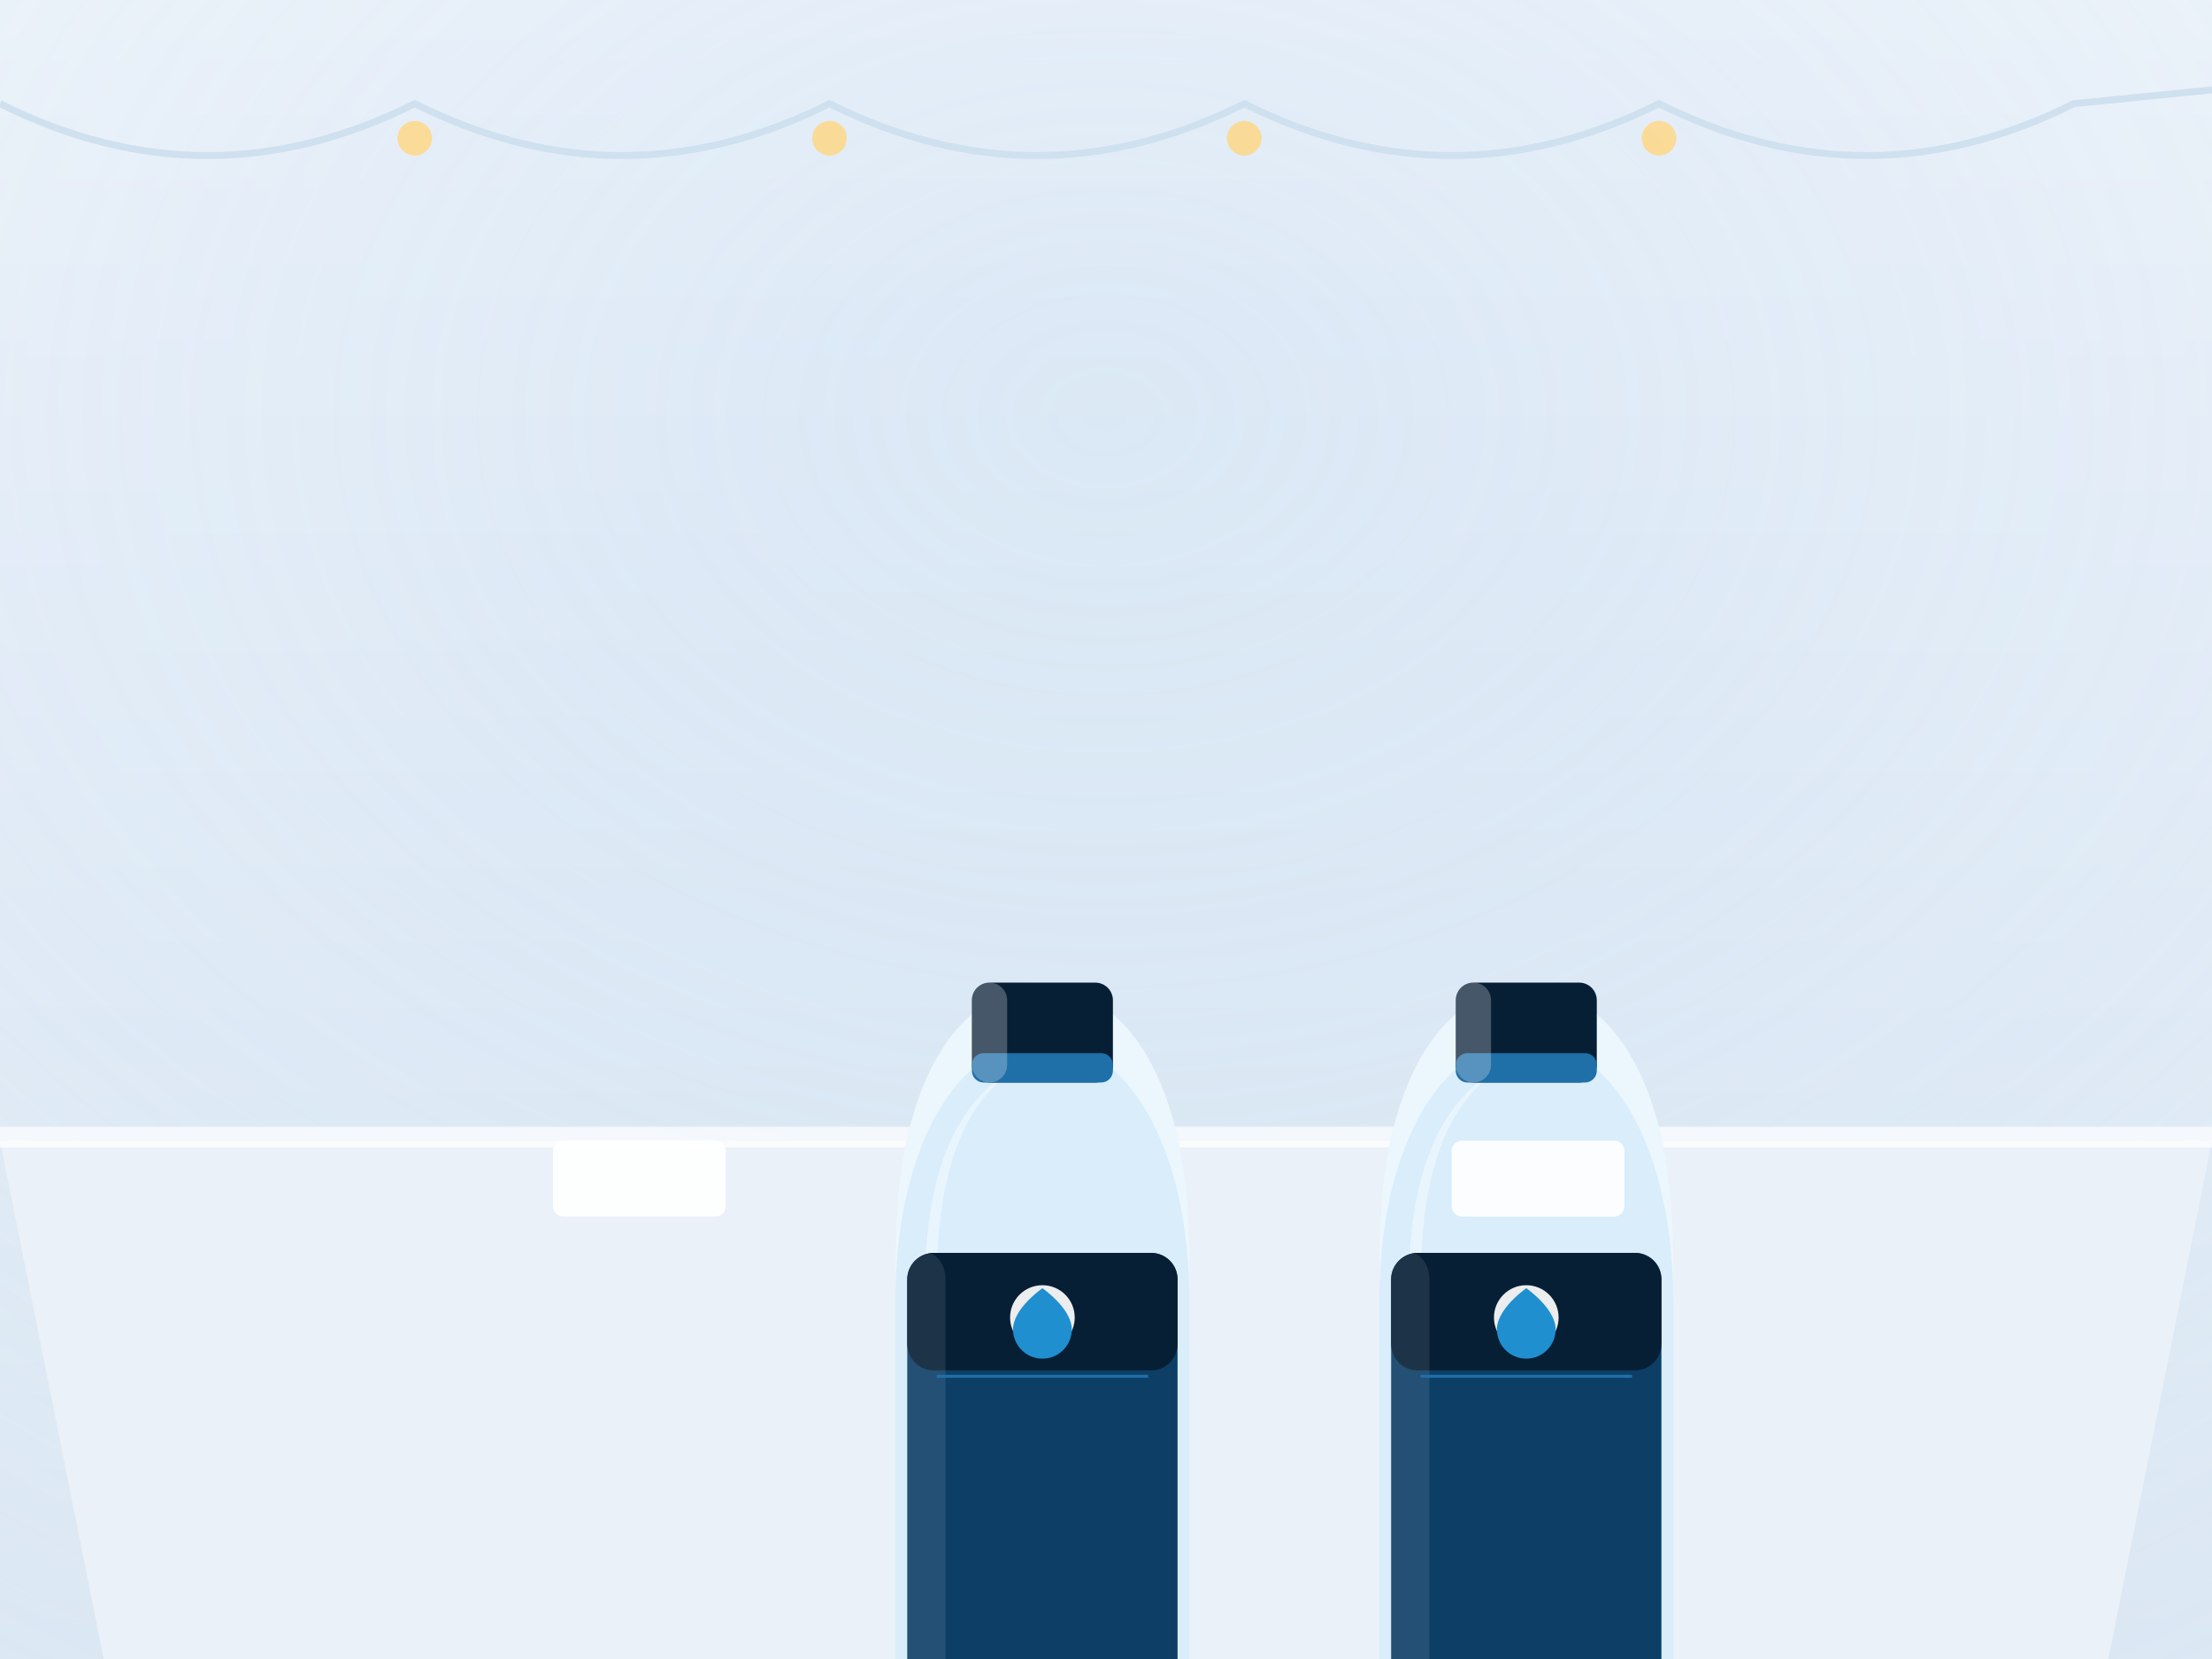
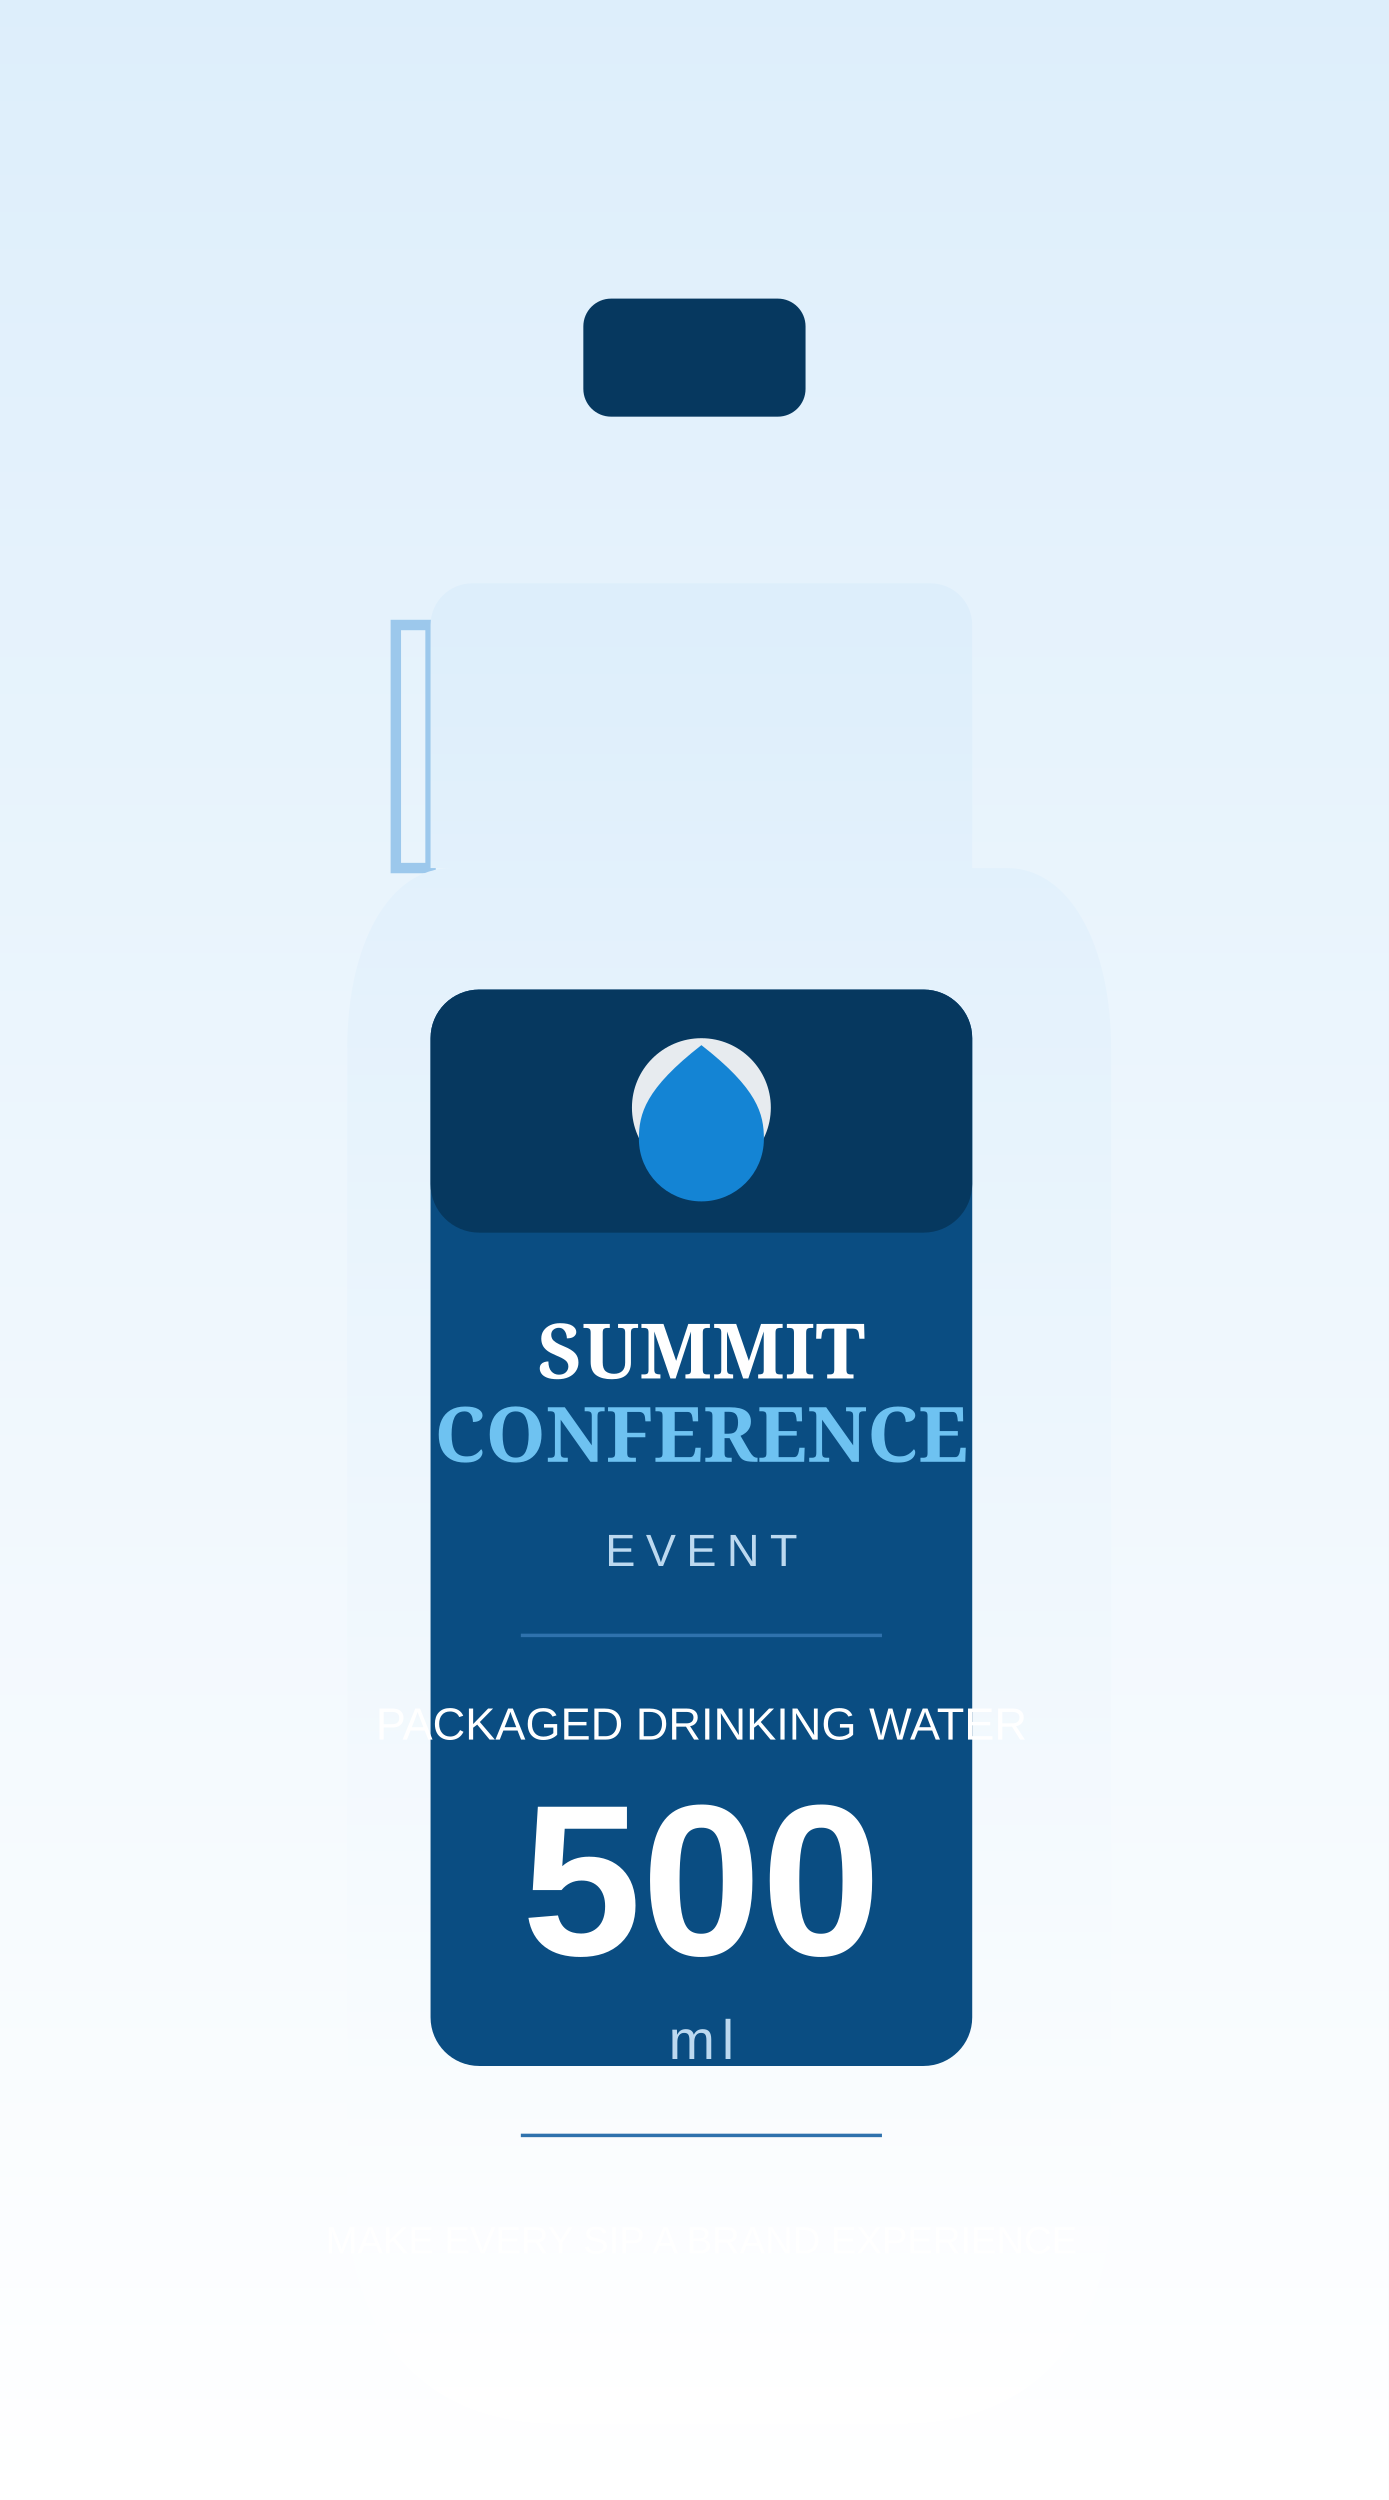
- <svg xmlns="http://www.w3.org/2000/svg" viewBox="0 0 640 480" role="img" aria-label="BRANDSIP branded bottles at an event reception">
+ <svg xmlns="http://www.w3.org/2000/svg" viewBox="0 0 400 720" width="400" height="720" role="img" aria-label="Event branded water bottle">
  <defs>
-     <linearGradient id="evbg" x1="0" y1="0" x2="0" y2="1">
-       <stop offset="0" stop-color="#f2f6fb" />
-       <stop offset="1" stop-color="#dce8f4" />
+     <linearGradient id="sk" x1="0" y1="0" x2="0" y2="1">
+       <stop offset="0" stop-color="#ddeefb" />
+       <stop offset="1" stop-color="#ffffff" />
    </linearGradient>
-     <radialGradient id="evwarm" cx="0.5" cy="0.25" r="0.9">
-       <stop offset="0" stop-color="#9cc3e8" stop-opacity="0.22" />
-       <stop offset="1" stop-color="#9cc3e8" stop-opacity="0" />
-     </radialGradient>
  </defs>
-   <rect width="640" height="480" fill="url(#evbg)" />
-   <rect width="640" height="480" fill="url(#evwarm)" />
-   <path d="M0 30 Q60 60 120 30 Q180 60 240 30 Q300 60 360 30 Q420 60 480 30 Q540 60 600 30 L640 26" stroke="#cfe0ef" stroke-width="2" fill="none" />
-   <circle cx="120" cy="40" r="5" fill="#ffd780" opacity="0.8" />
-   <circle cx="240" cy="40" r="5" fill="#ffd780" opacity="0.8" />
-   <circle cx="360" cy="40" r="5" fill="#ffd780" opacity="0.8" />
-   <circle cx="480" cy="40" r="5" fill="#ffd780" opacity="0.8" />
-   <path d="M0 330 L640 330 L610 480 L30 480 Z" fill="#eaf1f8" />
-   <rect x="0" y="326" width="640" height="6" fill="#ffffff" opacity="0.7" />
-   <g transform="translate(220,150) scale(0.85)">
-     <ellipse cx="96" cy="640" rx="95" ry="20" fill="#0a2f4d" opacity="0.18" />
-     <path d="M46 250 c0 -52 18 -90 50 -90 c32 0 50 38 50 90 l0 330 c0 38 -20 64 -50 64 c-30 0 -50 -26 -50 -64 z" fill="#d9edfb" />
-     <path d="M46 250 c0 -52 18 -90 50 -90 c32 0 50 38 50 90 l0 16 c0 -50 -20 -88 -50 -88 c-30 0 -50 38 -50 88 z" fill="#ffffff" opacity="0.5" />
-     <path d="M56 262 c0 -42 12 -72 44 -80 c-30 8 -40 38 -40 80 l0 280 c0 22 6 36 20 46 c-18 -8 -24 -26 -24 -46 z" fill="#ffffff" opacity="0.42" />
-     <path d="M50 500 l92 0 l0 130 c0 36 -18 58 -46 58 c-28 0 -46 -22 -46 -58 z" fill="#a9dffb" opacity="0.85" />
-     <ellipse cx="96" cy="498" rx="46" ry="6" fill="#ffffff" opacity="0.7" />
-     <rect x="72" y="158" width="48" height="34" rx="6" fill="#071f35" />
-     <rect x="72" y="182" width="48" height="10" rx="4" fill="#1f6fa8" />
-     <rect x="72" y="158" width="12" height="34" rx="6" fill="#ffffff" opacity="0.25" />
-     <rect x="50" y="250" width="92" height="230" rx="9" fill="#0d3f66" />
-     <rect x="50" y="250" width="92" height="40" rx="9" fill="#071f35" />
-     <circle cx="96" cy="272" r="11" fill="#ffffff" opacity="0.92" />
-     <path d="M96 262 c8 6 10 11 10 14 a10 10 0 0 1 -20 0 c0 -3 2 -8 10 -14 z" fill="#1f8fd0" />
-     <rect x="50" y="250" width="13" height="230" rx="9" fill="#ffffff" opacity="0.09" />
-     <line x1="60" y1="292" x2="132" y2="292" stroke="#1f6fa8" stroke-width="1" />
-     <text font-family="Inter,Arial,sans-serif" font-weight="800" font-size="11" fill="#ffffff" x="96" y="415" text-anchor="middle">MAKE EVERY</text>
-     <text font-family="Inter,Arial,sans-serif" font-weight="800" font-size="11" fill="#ffffff" x="96" y="430" text-anchor="middle">SIP A BRAND</text>
-     <text font-family="Inter,Arial,sans-serif" font-weight="800" font-size="11" fill="#7cc4f5" x="96" y="446" text-anchor="middle">EXPERIENCE</text>
-   </g>
-   <g transform="translate(360,150) scale(0.85)">
-     <ellipse cx="96" cy="640" rx="95" ry="20" fill="#0a2f4d" opacity="0.18" />
-     <path d="M46 250 c0 -52 18 -90 50 -90 c32 0 50 38 50 90 l0 330 c0 38 -20 64 -50 64 c-30 0 -50 -26 -50 -64 z" fill="#d9edfb" />
-     <path d="M46 250 c0 -52 18 -90 50 -90 c32 0 50 38 50 90 l0 16 c0 -50 -20 -88 -50 -88 c-30 0 -50 38 -50 88 z" fill="#ffffff" opacity="0.5" />
-     <path d="M56 262 c0 -42 12 -72 44 -80 c-30 8 -40 38 -40 80 l0 280 c0 22 6 36 20 46 c-18 -8 -24 -26 -24 -46 z" fill="#ffffff" opacity="0.42" />
-     <path d="M50 500 l92 0 l0 130 c0 36 -18 58 -46 58 c-28 0 -46 -22 -46 -58 z" fill="#a9dffb" opacity="0.85" />
-     <ellipse cx="96" cy="498" rx="46" ry="6" fill="#ffffff" opacity="0.7" />
-     <rect x="72" y="158" width="48" height="34" rx="6" fill="#071f35" />
-     <rect x="72" y="182" width="48" height="10" rx="4" fill="#1f6fa8" />
-     <rect x="72" y="158" width="12" height="34" rx="6" fill="#ffffff" opacity="0.25" />
-     <rect x="50" y="250" width="92" height="230" rx="9" fill="#0d3f66" />
-     <rect x="50" y="250" width="92" height="40" rx="9" fill="#071f35" />
-     <circle cx="96" cy="272" r="11" fill="#ffffff" opacity="0.92" />
-     <path d="M96 262 c8 6 10 11 10 14 a10 10 0 0 1 -20 0 c0 -3 2 -8 10 -14 z" fill="#1f8fd0" />
-     <rect x="50" y="250" width="13" height="230" rx="9" fill="#ffffff" opacity="0.09" />
-     <line x1="60" y1="292" x2="132" y2="292" stroke="#1f6fa8" stroke-width="1" />
-     <text font-family="Inter,Arial,sans-serif" font-weight="800" font-size="11" fill="#ffffff" x="96" y="415" text-anchor="middle">MAKE EVERY</text>
-     <text font-family="Inter,Arial,sans-serif" font-weight="800" font-size="11" fill="#ffffff" x="96" y="430" text-anchor="middle">SIP A BRAND</text>
-     <text font-family="Inter,Arial,sans-serif" font-weight="800" font-size="11" fill="#7cc4f5" x="96" y="446" text-anchor="middle">EXPERIENCE</text>
-   </g>
-   <rect x="160" y="330" width="50" height="22" rx="3" fill="#ffffff" opacity="0.9" />
-   <rect x="420" y="330" width="50" height="22" rx="3" fill="#ffffff" opacity="0.9" />
+   <rect width="400" height="720" fill="url(#sk)" />
+   <rect x="168" y="86" width="64" height="34" rx="8" fill="#06385f" />
+   <rect x="114" y="180" width="10" height="70" fill="none" stroke="#9cc8ec" stroke-width="3" />
+   <path d="M114 250 h10 v-70 a12 12 0 0 1 12-12 h132 a12 12 0 0 1 12 12 v70 h10 c18 0 30 22 30 52 v330 c0 40 -22 66 -60 66 h-100 c-38 0 -60 -26 -60 -66 v-330 c0 -30 12 -52 30 -52z" fill="url(#sk)" />
+   <rect x="124" y="285" width="156" height="310" rx="14" fill="#0a4d82" />
+   <rect x="124" y="285" width="156" height="70" rx="14" fill="#06385f" />
+   <circle cx="202" cy="319" r="20" fill="#ffffff" opacity="0.9" />
+   <path d="M202 301 c 16.2 12.6 18 19.8 18 27.0 a 18 18 0 0 1 -36 0 c 0 -7.2 1.8 -14.4 18 -27.0 z" fill="#1484d4" />
+   <text x="202" y="397" font-family="Georgia,serif" font-weight="bold" font-size="22" fill="#ffffff" text-anchor="middle">SUMMIT</text>
+   <text x="202" y="421" font-family="Georgia,serif" font-weight="bold" font-size="22" fill="#6ec2f1" text-anchor="middle">CONFERENCE</text>
+   <text x="202" y="451" font-family="Arial,sans-serif" font-size="13" fill="#bcd9f0" text-anchor="middle" letter-spacing="3">EVENT</text>
+   <line x1="150" y1="471" x2="254" y2="471" stroke="#2f72ad" stroke-width="1" />
+   <text x="202" y="501" font-family="Arial,sans-serif" font-size="13" fill="#ffffff" text-anchor="middle">PACKAGED DRINKING WATER</text>
+   <text x="202" y="563" font-family="Arial,sans-serif" font-size="62" font-weight="bold" fill="#ffffff" text-anchor="middle">500</text>
+   <text x="202" y="593" font-family="Arial,sans-serif" font-size="16" fill="#bcd9f0" text-anchor="middle" letter-spacing="2">ml</text>
+   <line x1="150" y1="615" x2="254" y2="615" stroke="#2f72ad" stroke-width="1" />
+   <text x="202" y="649" font-family="Arial,sans-serif" font-size="11" fill="#ffffff" text-anchor="middle">MAKE EVERY SIP A BRAND EXPERIENCE</text>
</svg>
